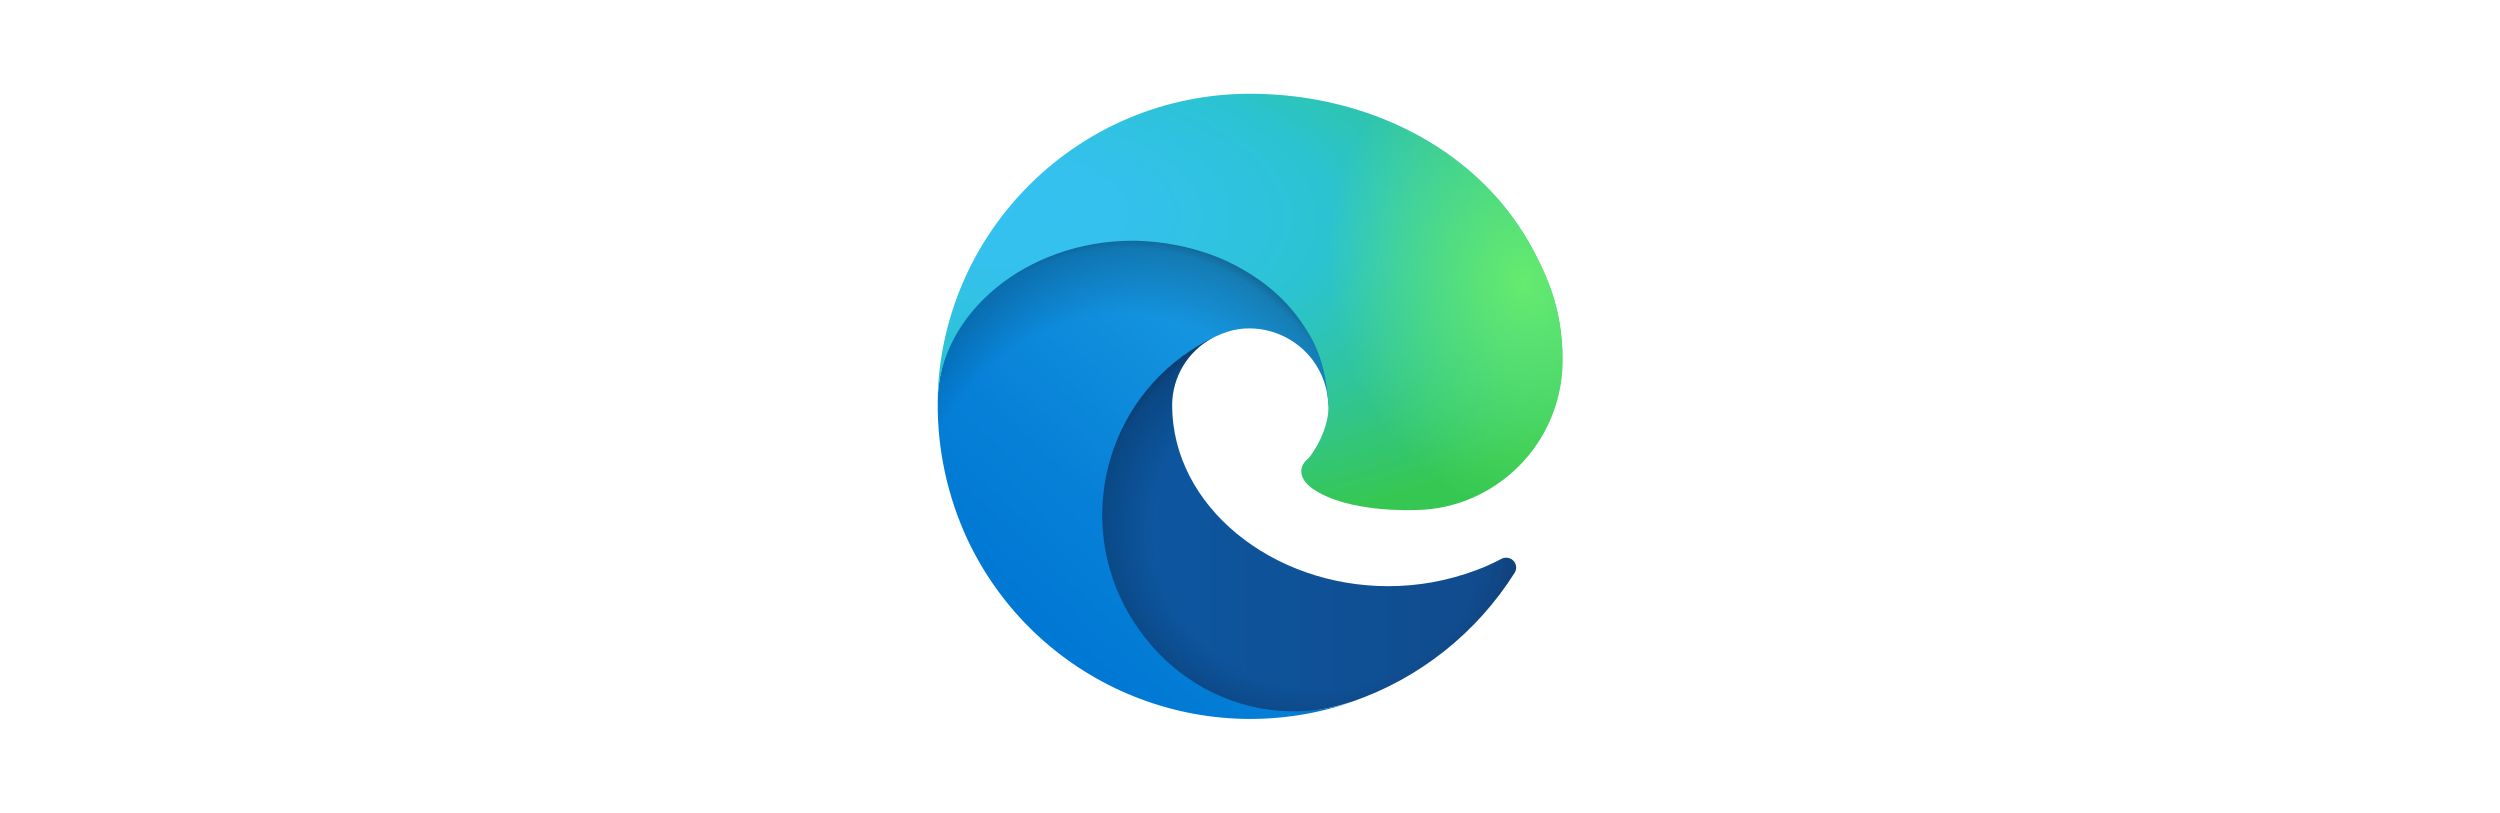
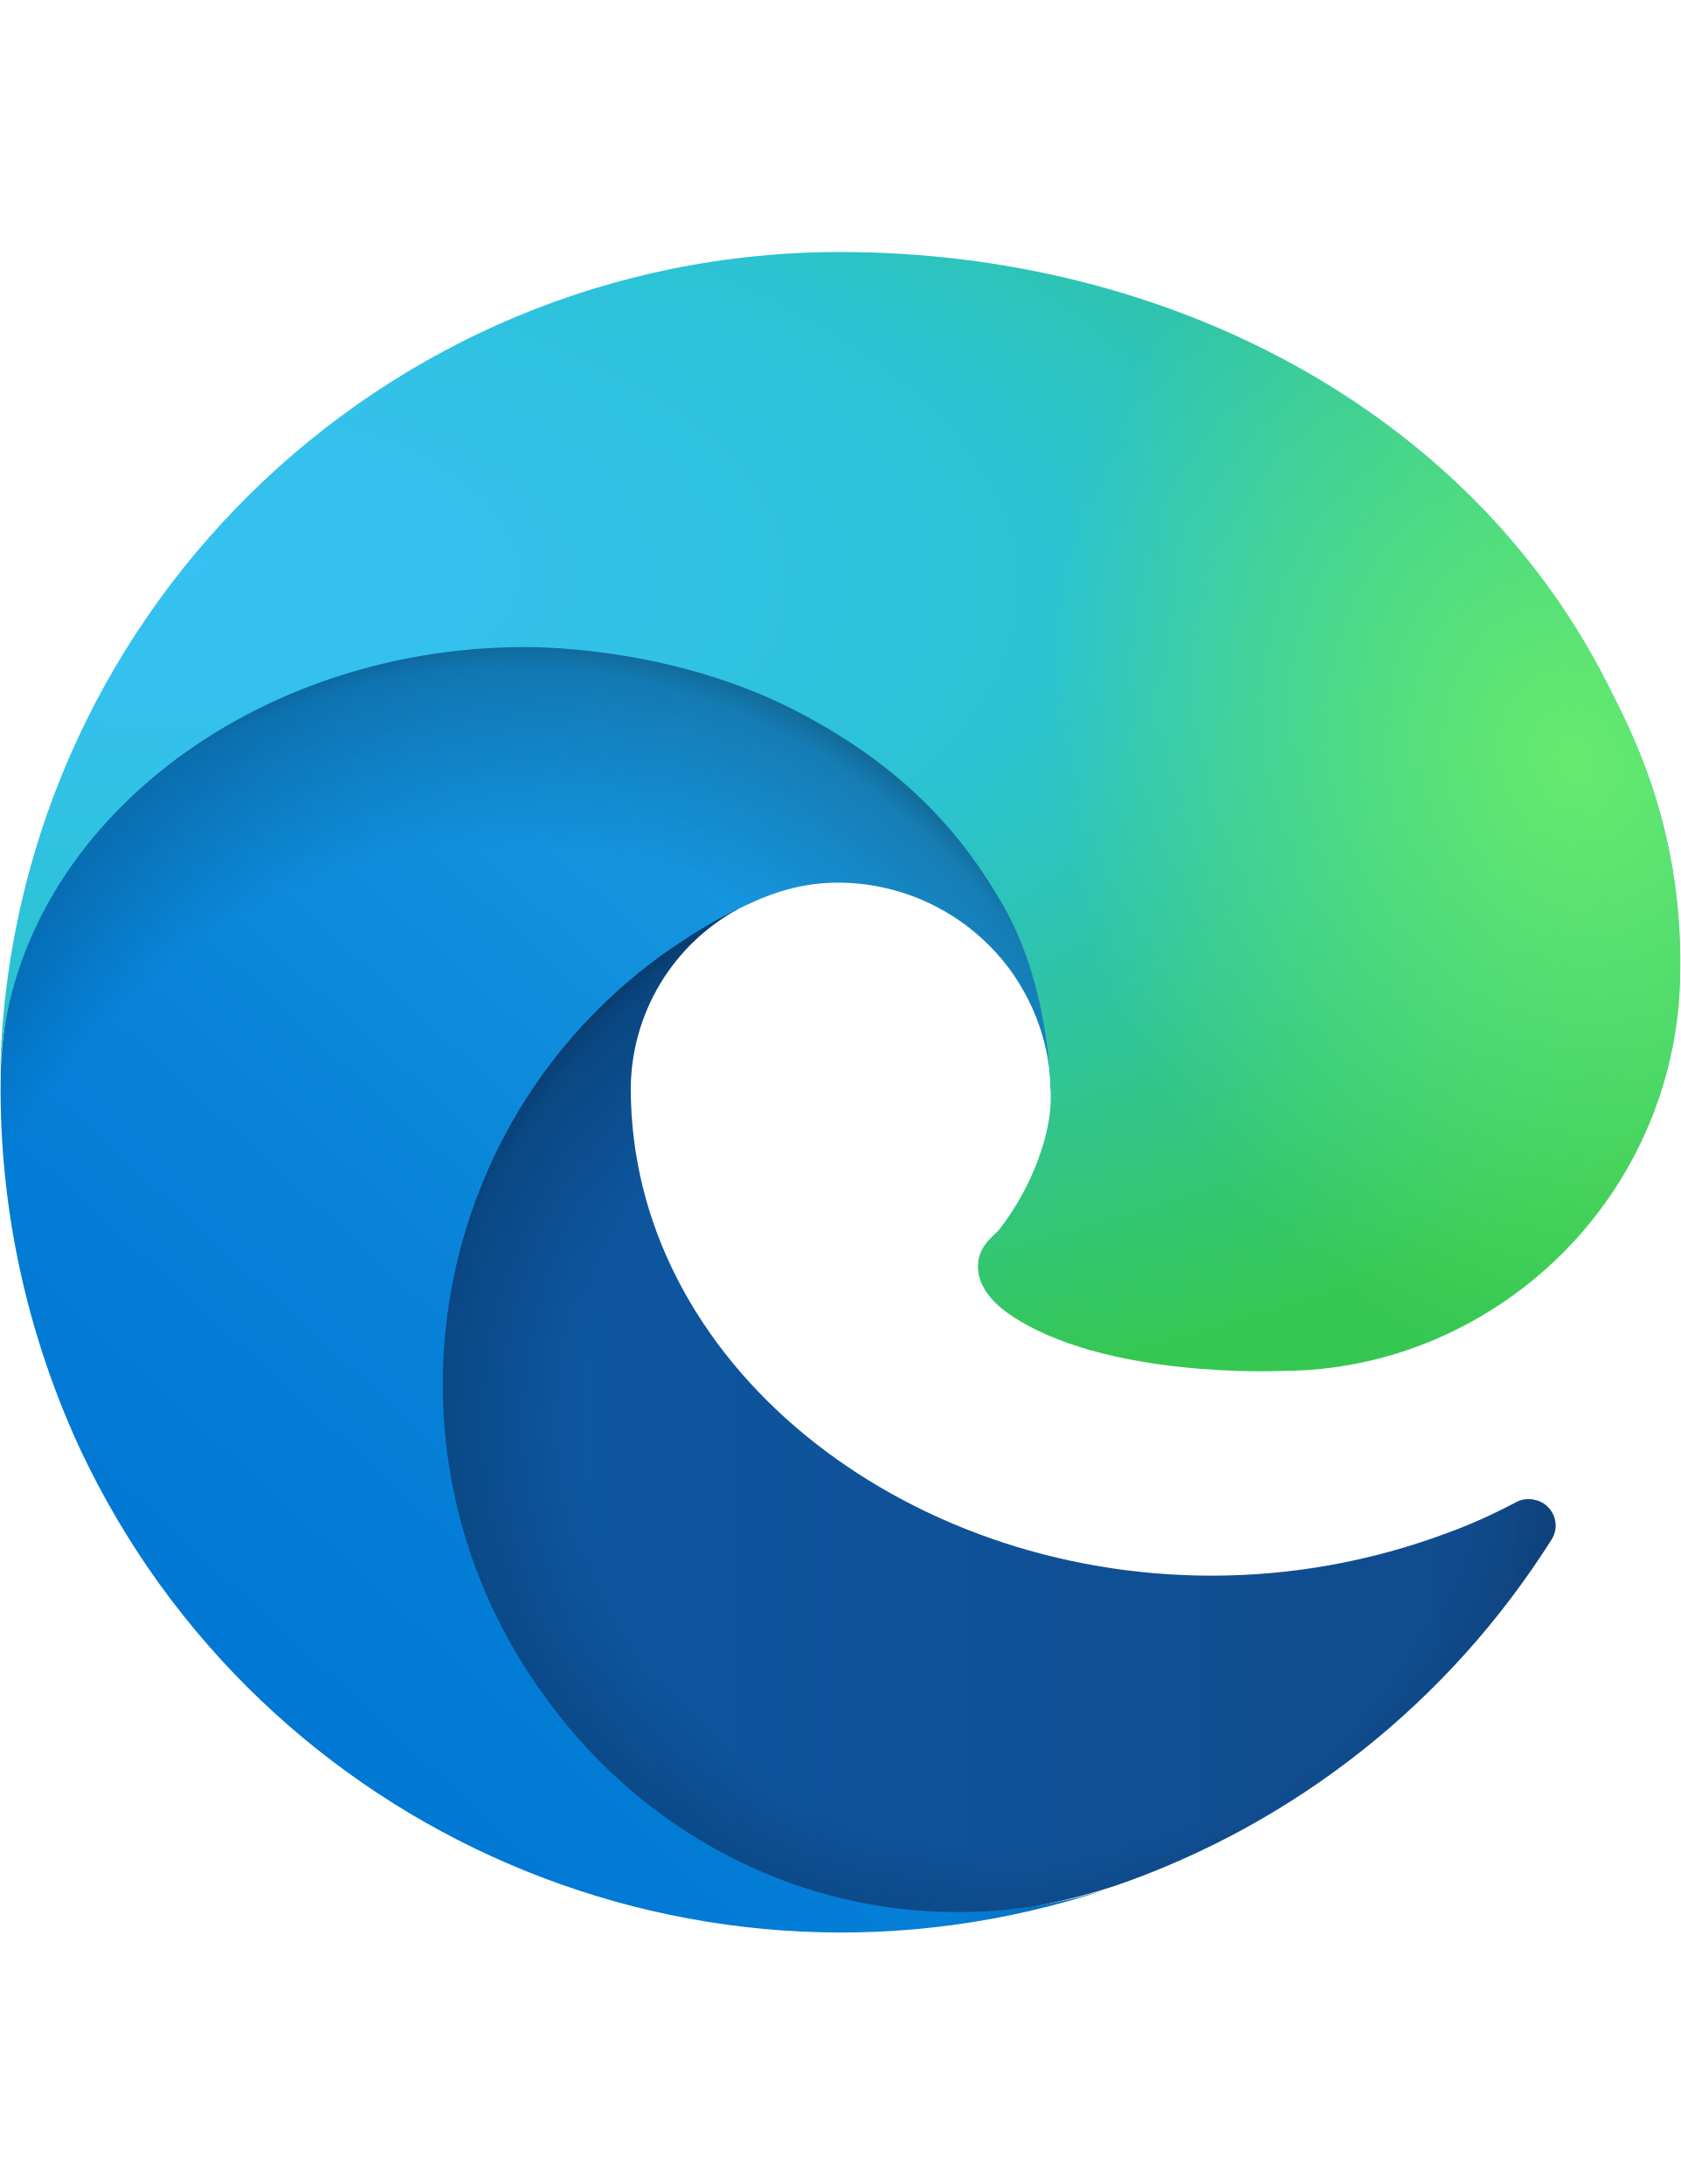
- <svg xmlns="http://www.w3.org/2000/svg" viewBox="-384 -38.4 1024 332.8">
+ <svg xmlns="http://www.w3.org/2000/svg" viewBox="0 -38.4 256 332.8">
  <linearGradient id="a" gradientUnits="userSpaceOnUse" x1="58.704" x2="236.987" y1="177.02" y2="177.02">
    <stop offset="0" stop-color="#0c59a4" />
    <stop offset="1" stop-color="#114a8b" />
  </linearGradient>
  <radialGradient id="b" cx="161.83" cy="788.401" gradientTransform="matrix(.9999 0 0 .9498 -4.6217 -570.3868)" gradientUnits="userSpaceOnUse" r="95.38">
    <stop offset=".72" stop-opacity="0" />
    <stop offset=".95" stop-opacity=".53" />
    <stop offset="1" />
  </radialGradient>
  <linearGradient id="c" gradientUnits="userSpaceOnUse" x1="152.771" x2="41.398" y1="99.746" y2="221.059">
    <stop offset="0" stop-color="#1b9de2" />
    <stop offset=".16" stop-color="#1595df" />
    <stop offset=".67" stop-color="#0680d7" />
    <stop offset="1" stop-color="#0078d4" />
  </linearGradient>
  <radialGradient id="d" cx="-773.636" cy="746.715" gradientTransform="matrix(.15 -.9898 .8 .12 -410.7182 -656.3412)" gradientUnits="userSpaceOnUse" r="143.24">
    <stop offset=".76" stop-opacity="0" />
    <stop offset=".95" stop-opacity=".5" />
    <stop offset="1" />
  </radialGradient>
  <radialGradient id="e" cx="230.593" cy="-106.038" gradientTransform="matrix(-.0399975 .9998 -2.1299 -.07998414 -190.7749 -191.6354)" gradientUnits="userSpaceOnUse" r="202.43">
    <stop offset="0" stop-color="#35c1f1" />
    <stop offset=".11" stop-color="#34c1ed" />
    <stop offset=".23" stop-color="#2fc2df" />
    <stop offset=".31" stop-color="#2bc3d2" />
    <stop offset=".67" stop-color="#36c752" />
  </radialGradient>
  <radialGradient id="f" cx="536.357" cy="-117.703" gradientTransform="matrix(.28 .9598 -.78 .23 -1.9279 -410.3179)" gradientUnits="userSpaceOnUse" r="97.34">
    <stop offset="0" stop-color="#66eb6e" />
    <stop offset="1" stop-color="#66eb6e" stop-opacity="0" />
  </radialGradient>
  <path d="m231 190.5c-3.4 1.8-6.9 3.4-10.5 4.7-11.5 4.3-23.6 6.5-35.9 6.5-47.3 0-88.5-32.5-88.5-74.3.1-11.4 6.4-21.9 16.4-27.3-42.8 1.8-53.8 46.4-53.8 72.5 0 73.9 68.1 81.4 82.8 81.4 7.9 0 19.8-2.3 27-4.6l1.3-.4c27.6-9.5 51-28.1 66.6-52.8 1.2-1.9.6-4.3-1.2-5.5-1.3-.8-2.9-.9-4.2-.2z" fill="url(#a)" />
  <path d="m231 190.5c-3.4 1.8-6.9 3.4-10.5 4.7-11.5 4.3-23.6 6.5-35.9 6.5-47.3 0-88.5-32.5-88.5-74.3.1-11.4 6.4-21.9 16.4-27.3-42.8 1.8-53.8 46.4-53.8 72.5 0 73.9 68.1 81.4 82.8 81.4 7.9 0 19.8-2.3 27-4.6l1.3-.4c27.6-9.5 51-28.1 66.6-52.8 1.2-1.9.6-4.3-1.2-5.5-1.3-.8-2.9-.9-4.2-.2z" fill="url(#b)" opacity=".35" />
  <path d="m105.7 241.4c-8.9-5.5-16.6-12.8-22.7-21.3-26.3-36-18.4-86.5 17.6-112.8 3.8-2.7 7.7-5.2 11.9-7.2 3.1-1.5 8.4-4.1 15.5-4 10.1.1 19.6 4.9 25.7 13 4 5.4 6.3 11.9 6.4 18.7 0-.2 24.5-79.6-80-79.6-43.9 0-80 41.7-80 78.2-.2 19.3 4 38.5 12.1 56 27.6 58.8 94.8 87.6 156.4 67.1-21.1 6.6-44.1 3.7-62.9-8.1z" fill="url(#c)" />
  <path d="m105.7 241.4c-8.9-5.5-16.6-12.8-22.7-21.3-26.3-36-18.4-86.5 17.6-112.8 3.8-2.7 7.7-5.2 11.9-7.2 3.1-1.5 8.4-4.1 15.5-4 10.1.1 19.6 4.9 25.7 13 4 5.4 6.3 11.9 6.4 18.7 0-.2 24.5-79.6-80-79.6-43.9 0-80 41.7-80 78.2-.2 19.3 4 38.5 12.1 56 27.6 58.8 94.8 87.6 156.4 67.1-21.1 6.6-44.1 3.7-62.9-8.1z" fill="url(#d)" opacity=".41" />
  <path d="m152.3 148.9c-.8 1-3.3 2.5-3.3 5.7 0 2.6 1.7 5.1 4.7 7.2 14.4 10 41.5 8.7 41.6 8.7 10.7 0 21.1-2.9 30.3-8.3 18.8-11 30.4-31.1 30.4-52.9.3-22.4-8-37.3-11.3-43.9-21.2-41.5-67-65.4-116.7-65.4-70 0-127 56.2-128 126.2.5-36.5 36.8-66 80-66 3.5 0 23.5.3 42 10.1 16.3 8.6 24.9 18.9 30.8 29.2 6.2 10.7 7.3 24.1 7.3 29.5 0 5.3-2.7 13.3-7.8 19.9z" fill="url(#e)" />
  <path d="m152.3 148.9c-.8 1-3.3 2.5-3.3 5.7 0 2.6 1.7 5.1 4.7 7.2 14.4 10 41.5 8.7 41.6 8.7 10.7 0 21.1-2.9 30.3-8.3 18.8-11 30.4-31.1 30.4-52.9.3-22.4-8-37.3-11.3-43.9-21.2-41.5-67-65.4-116.7-65.4-70 0-127 56.2-128 126.2.5-36.5 36.8-66 80-66 3.5 0 23.5.3 42 10.1 16.3 8.6 24.9 18.9 30.8 29.2 6.2 10.7 7.3 24.1 7.3 29.5 0 5.3-2.7 13.3-7.8 19.9z" fill="url(#f)" />
</svg>
